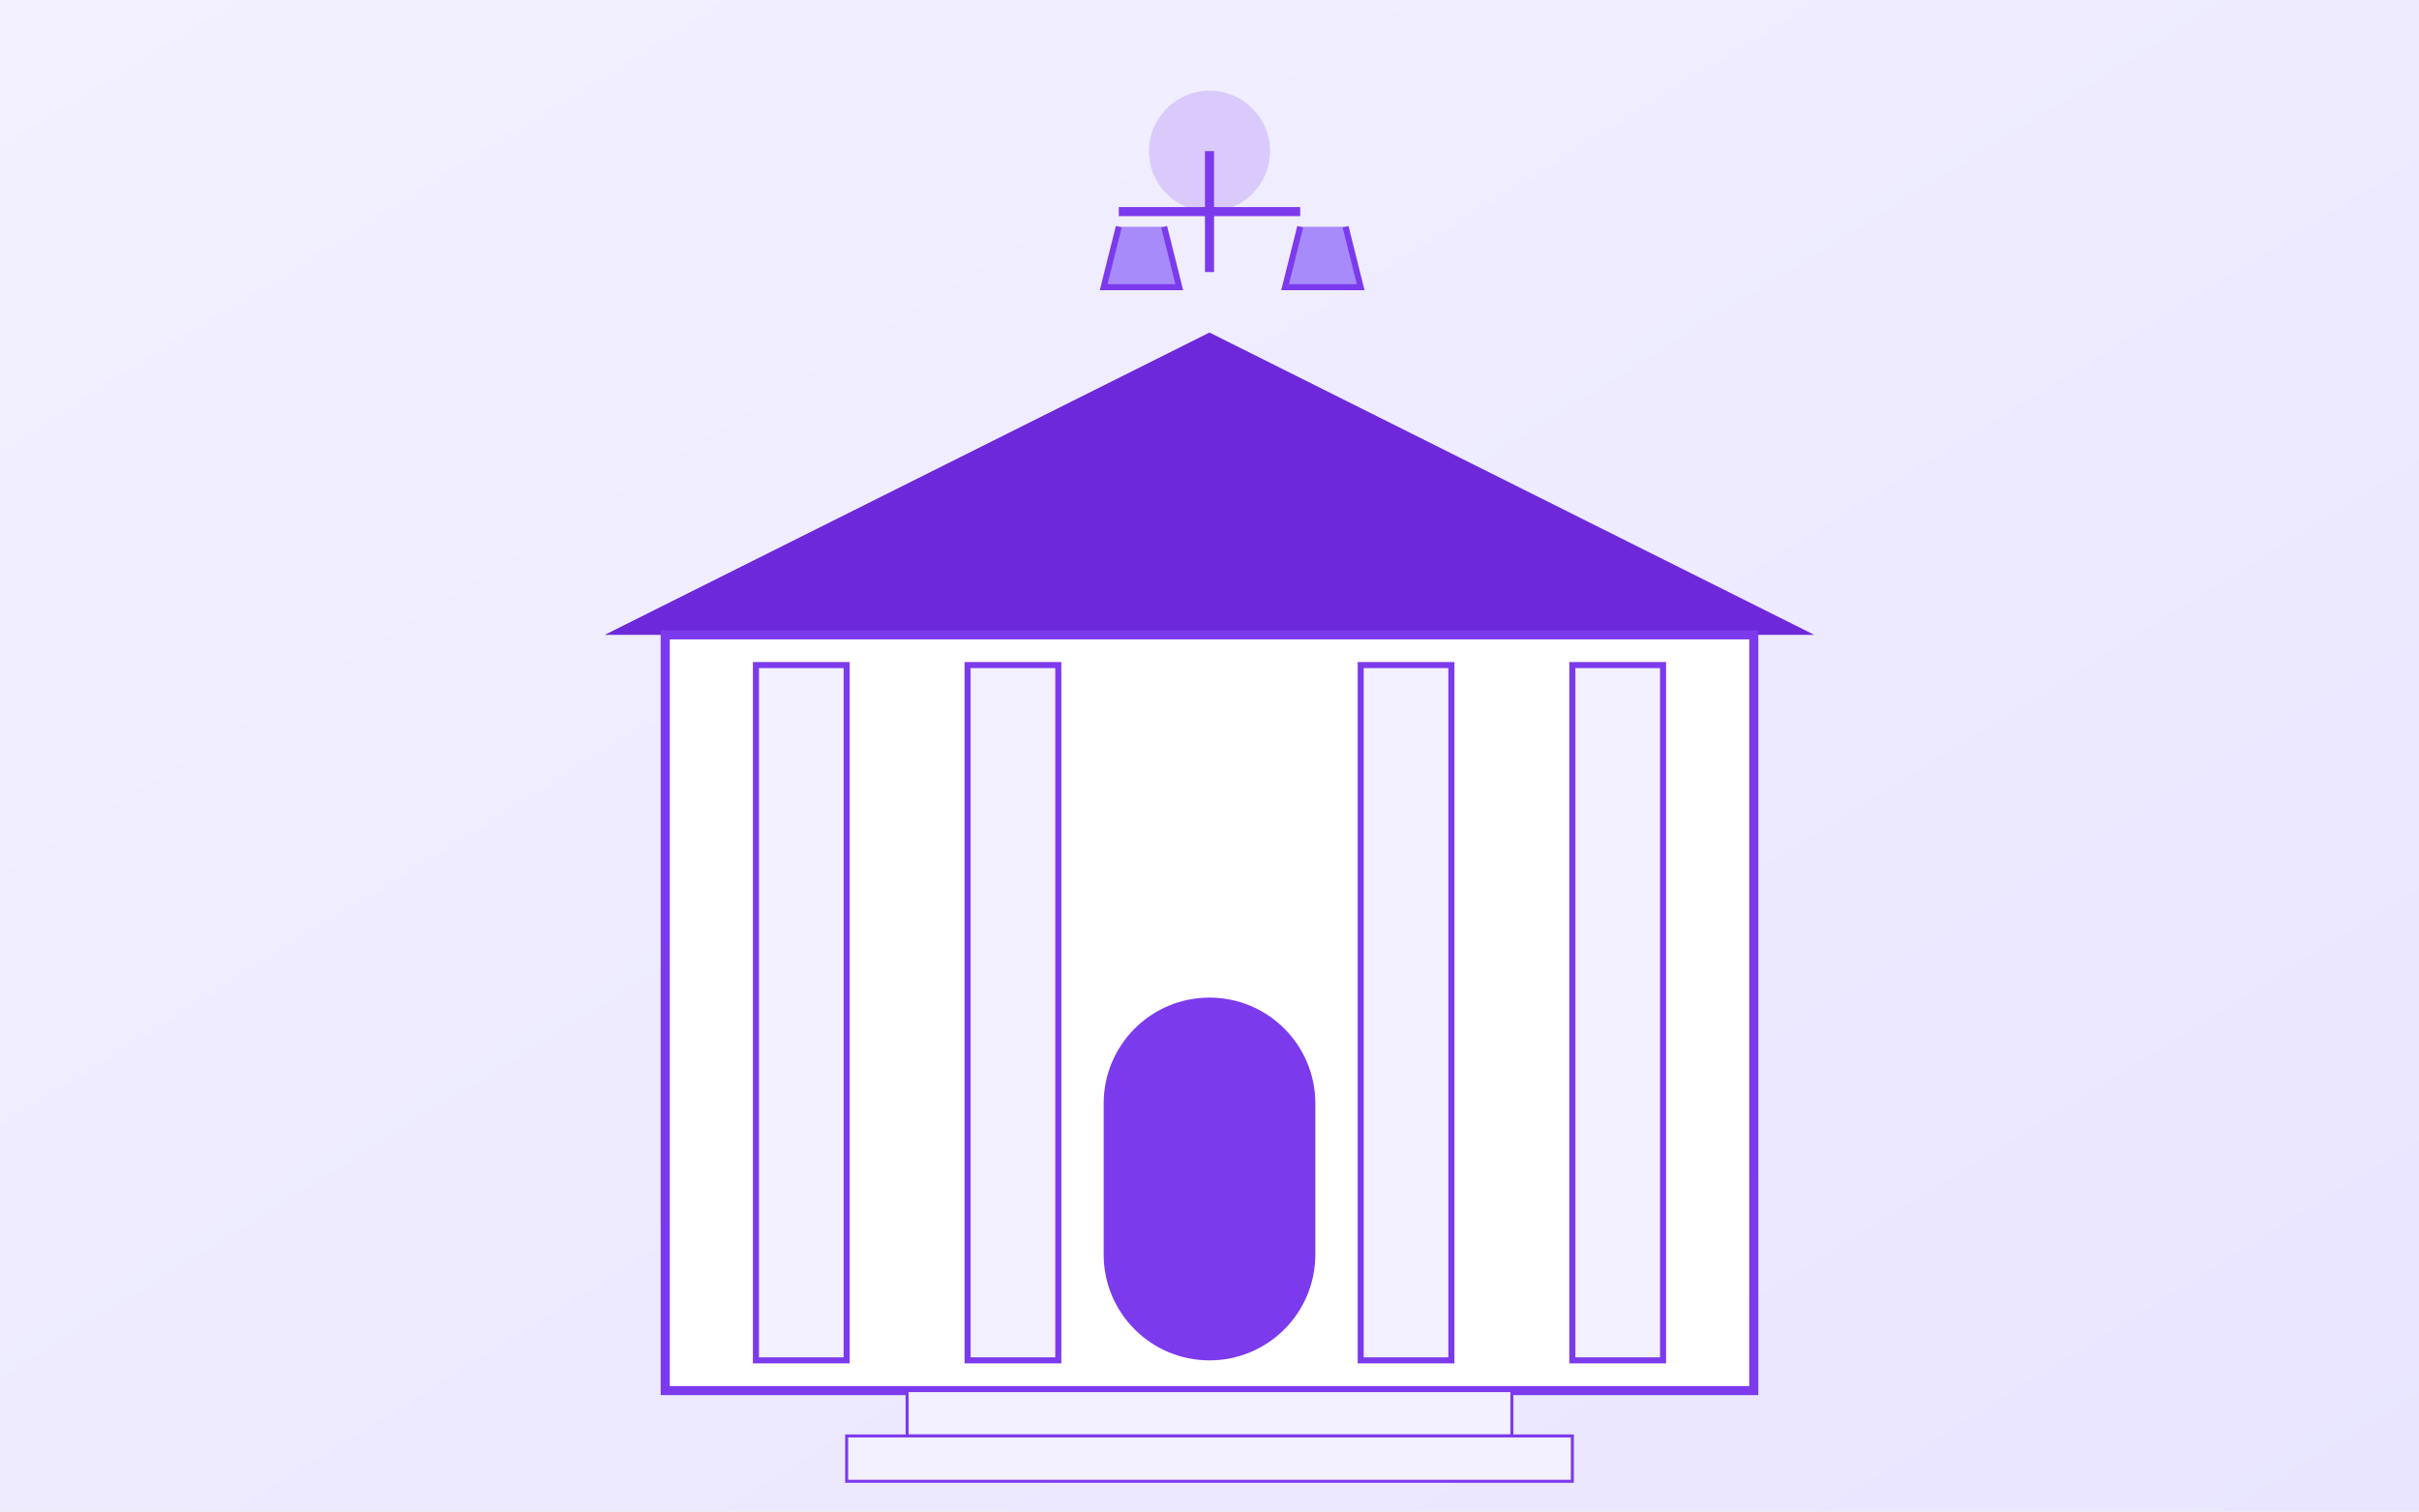
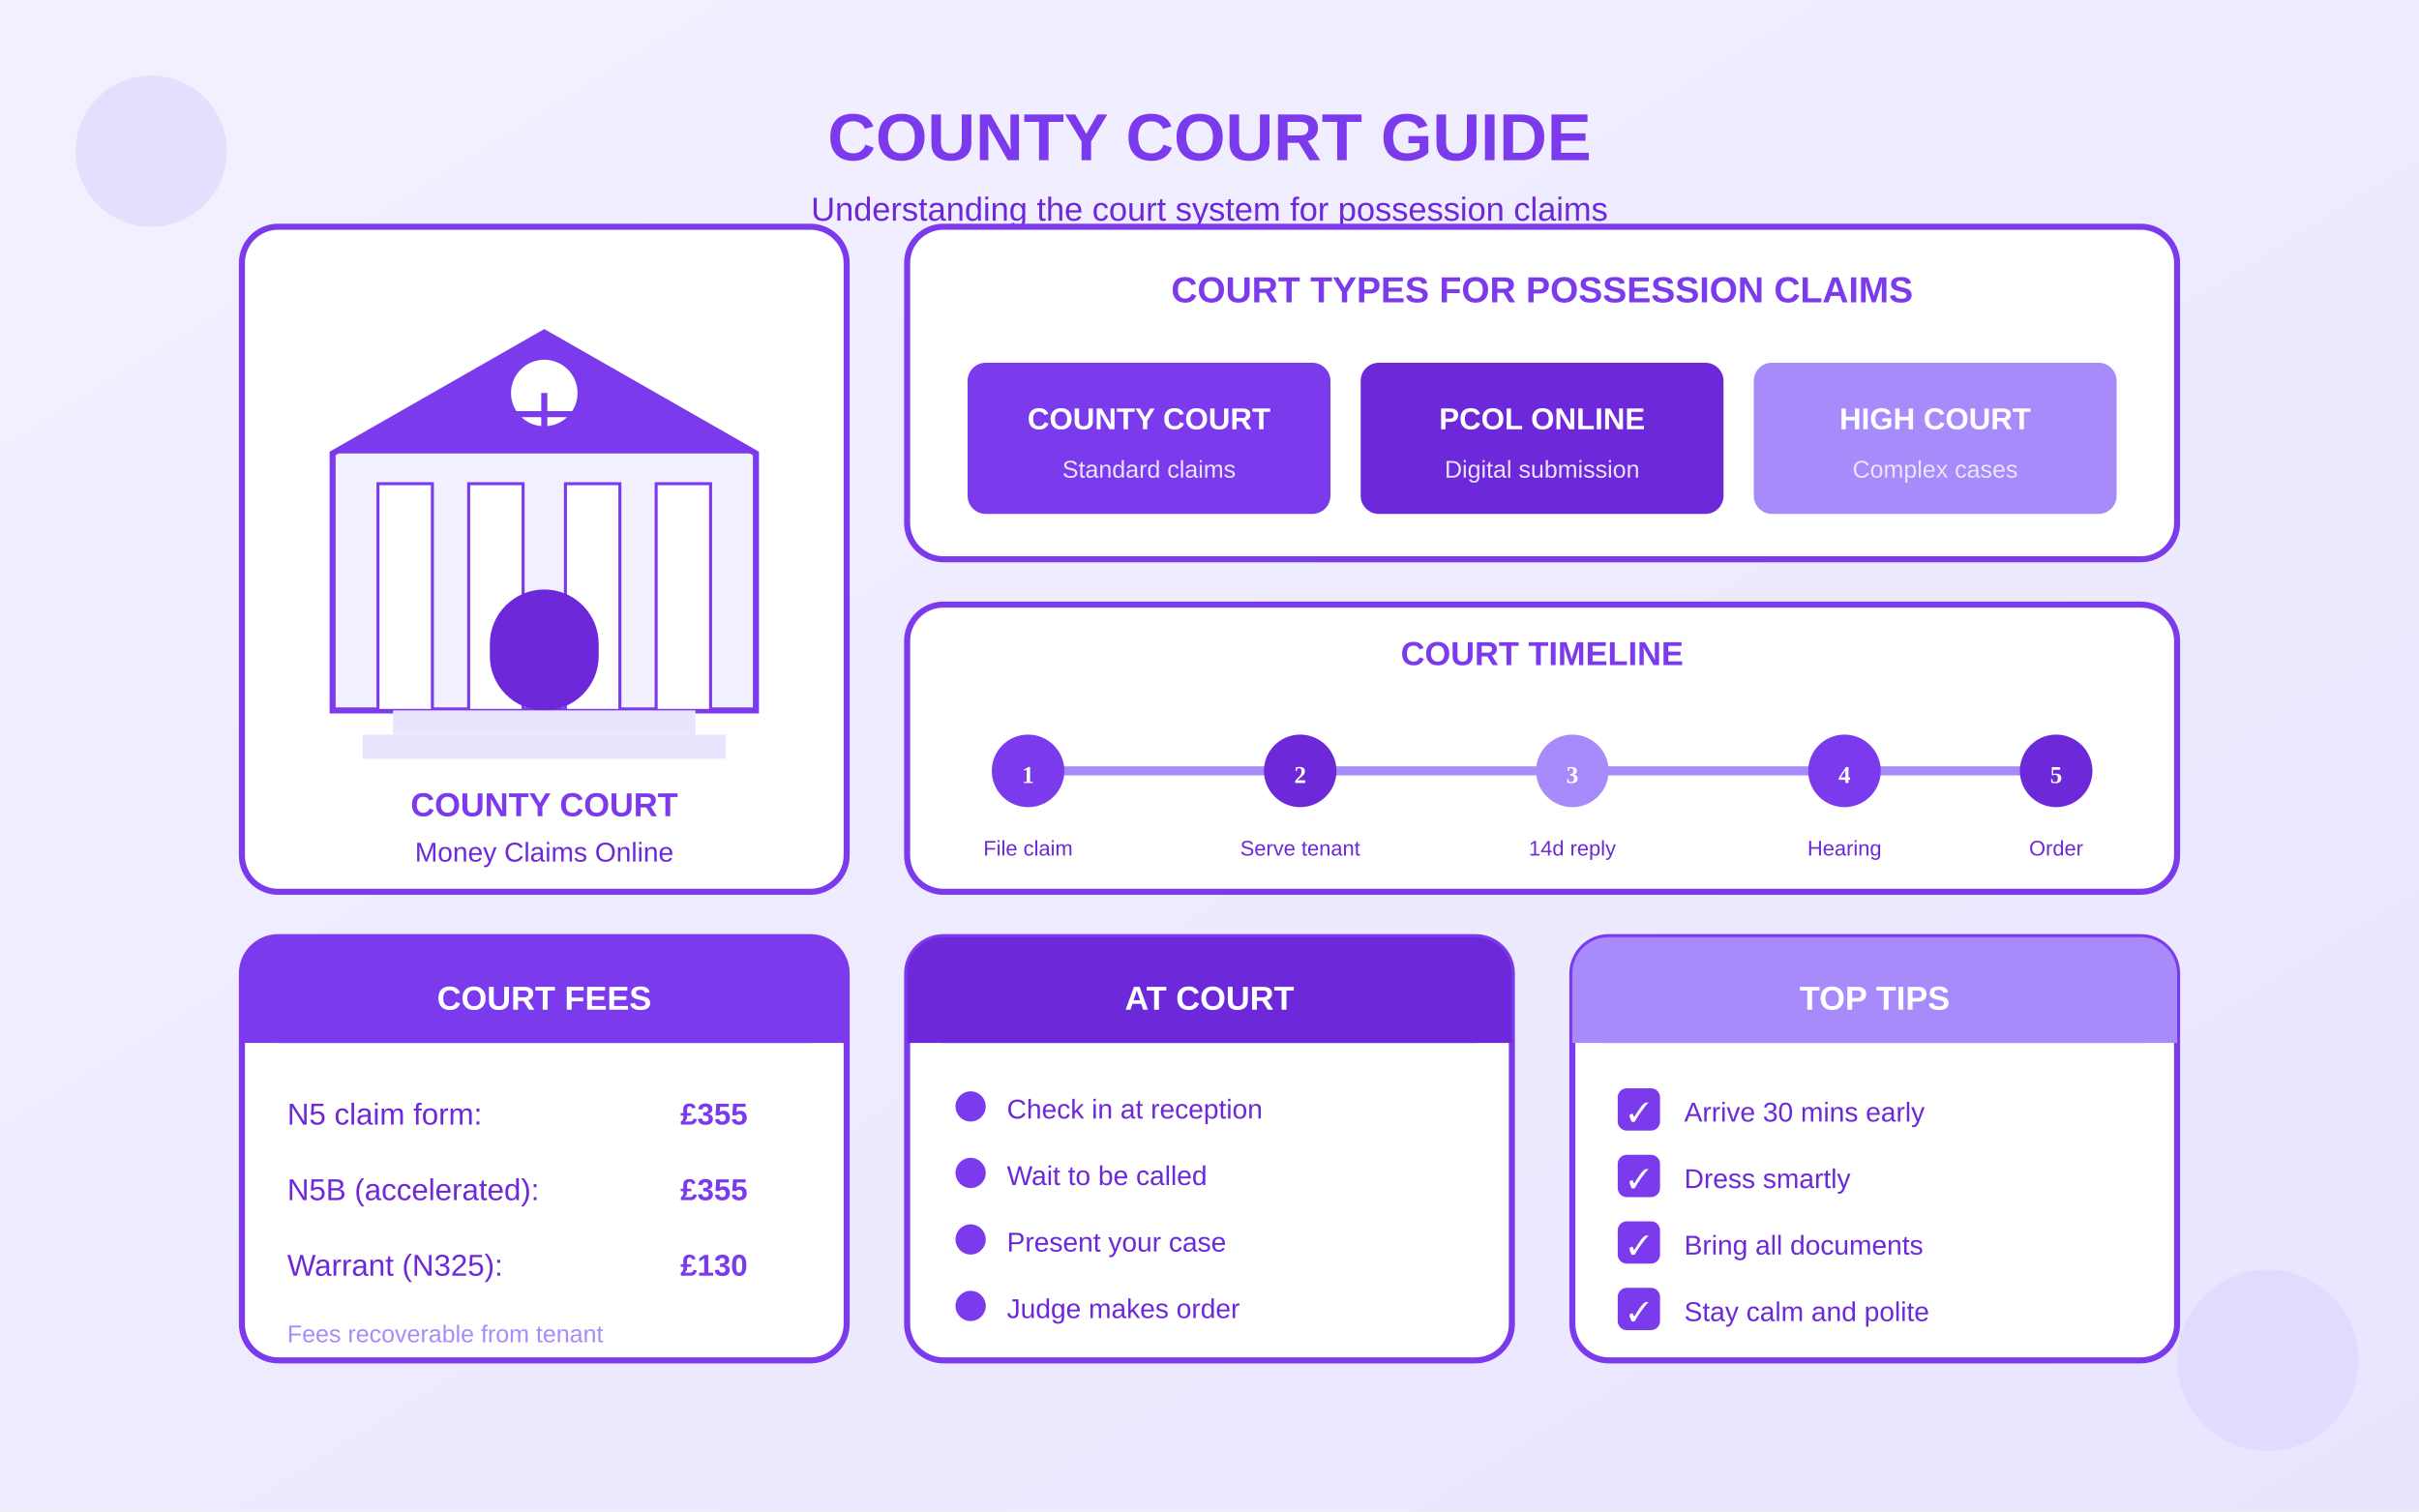
<svg xmlns="http://www.w3.org/2000/svg" viewBox="0 0 800 500">
  <defs>
    <linearGradient id="bgGrad" x1="0%" y1="0%" x2="100%" y2="100%">
      <stop offset="0%" style="stop-color:#F3F1FF" />
      <stop offset="100%" style="stop-color:#E9E5FF" />
    </linearGradient>
  </defs>
  <rect width="800" height="500" fill="url(#bgGrad)" />
-   <g transform="translate(200, 80)">
-     <path d="M0 130 L200 30 L400 130" fill="#6D28D9" />
-     <rect x="20" y="130" width="360" height="250" fill="white" stroke="#7C3AED" stroke-width="3" />
-     <rect x="50" y="140" width="30" height="230" fill="#F3F1FF" stroke="#7C3AED" stroke-width="2" />
-     <rect x="120" y="140" width="30" height="230" fill="#F3F1FF" stroke="#7C3AED" stroke-width="2" />
-     <rect x="250" y="140" width="30" height="230" fill="#F3F1FF" stroke="#7C3AED" stroke-width="2" />
-     <rect x="320" y="140" width="30" height="230" fill="#F3F1FF" stroke="#7C3AED" stroke-width="2" />
-     <rect x="165" y="250" width="70" height="120" rx="35" fill="#7C3AED" />
-     <rect x="100" y="380" width="200" height="15" fill="#F3F1FF" stroke="#7C3AED" stroke-width="1" />
-     <rect x="80" y="395" width="240" height="15" fill="#F3F1FF" stroke="#7C3AED" stroke-width="1" />
+   <g transform="translate(80, 25)">
+     <text x="320" y="28" text-anchor="middle" fill="#7C3AED" font-size="22" font-weight="bold" font-family="Arial">COUNTY COURT GUIDE</text>
+     <text x="320" y="48" text-anchor="middle" fill="#6D28D9" font-size="11" font-family="Arial">Understanding the court system for possession claims</text>
  </g>
-   <g transform="translate(350, 25)">
-     <circle cx="50" cy="25" r="20" fill="#7C3AED" opacity="0.2" />
-     <line x1="50" y1="25" x2="50" y2="65" stroke="#7C3AED" stroke-width="3" />
-     <line x1="20" y1="45" x2="80" y2="45" stroke="#7C3AED" stroke-width="3" />
-     <path d="M20 50 L15 70 L40 70 L35 50" fill="#A78BFA" stroke="#7C3AED" stroke-width="2" />
-     <path d="M80 50 L75 70 L100 70 L95 50" fill="#A78BFA" stroke="#7C3AED" stroke-width="2" />
+   <g transform="translate(80, 75)">
+     <rect x="0" y="0" width="200" height="220" rx="12" fill="white" stroke="#7C3AED" stroke-width="2" />
+     <path d="M100 35 L170 75 L170 160 L30 160 L30 75 Z" fill="#F3F1FF" stroke="#7C3AED" stroke-width="2" />
+     <path d="M30 75 L100 35 L170 75" fill="#7C3AED" />
+     <rect x="45" y="85" width="18" height="75" fill="white" stroke="#7C3AED" stroke-width="1" />
+     <rect x="75" y="85" width="18" height="75" fill="white" stroke="#7C3AED" stroke-width="1" />
+     <rect x="107" y="85" width="18" height="75" fill="white" stroke="#7C3AED" stroke-width="1" />
+     <rect x="137" y="85" width="18" height="75" fill="white" stroke="#7C3AED" stroke-width="1" />
+     <rect x="82" y="120" width="36" height="40" rx="18" fill="#6D28D9" />
+     <rect x="50" y="160" width="100" height="8" fill="#E9E5FF" />
+     <rect x="40" y="168" width="120" height="8" fill="#E9E5FF" />
+     <circle cx="100" cy="55" r="12" fill="white" stroke="#7C3AED" stroke-width="2" />
+     <line x1="100" y1="55" x2="100" y2="70" stroke="#7C3AED" stroke-width="2" />
+     <line x1="88" y1="62" x2="112" y2="62" stroke="#7C3AED" stroke-width="2" />
+     <text x="100" y="195" text-anchor="middle" fill="#7C3AED" font-size="11" font-weight="bold" font-family="Arial">COUNTY COURT</text>
+     <text x="100" y="210" text-anchor="middle" fill="#6D28D9" font-size="9" font-family="Arial">Money Claims Online</text>
  </g>
+   <g transform="translate(300, 75)">
+     <rect x="0" y="0" width="420" height="110" rx="12" fill="white" stroke="#7C3AED" stroke-width="2" />
+     <text x="210" y="25" text-anchor="middle" fill="#7C3AED" font-size="12" font-weight="bold" font-family="Arial">COURT TYPES FOR POSSESSION CLAIMS</text>
+     <g transform="translate(20, 45)">
+       <rect x="0" y="0" width="120" height="50" rx="6" fill="#7C3AED" />
+       <text x="60" y="22" text-anchor="middle" fill="white" font-size="10" font-weight="bold" font-family="Arial">COUNTY COURT</text>
+       <text x="60" y="38" text-anchor="middle" fill="#E9E5FF" font-size="8" font-family="Arial">Standard claims</text>
+     </g>
+     <g transform="translate(150, 45)">
+       <rect x="0" y="0" width="120" height="50" rx="6" fill="#6D28D9" />
+       <text x="60" y="22" text-anchor="middle" fill="white" font-size="10" font-weight="bold" font-family="Arial">PCOL ONLINE</text>
+       <text x="60" y="38" text-anchor="middle" fill="#E9E5FF" font-size="8" font-family="Arial">Digital submission</text>
+     </g>
+     <g transform="translate(280, 45)">
+       <rect x="0" y="0" width="120" height="50" rx="6" fill="#A78BFA" />
+       <text x="60" y="22" text-anchor="middle" fill="white" font-size="10" font-weight="bold" font-family="Arial">HIGH COURT</text>
+       <text x="60" y="38" text-anchor="middle" fill="#E9E5FF" font-size="8" font-family="Arial">Complex cases</text>
+     </g>
+   </g>
+   <g transform="translate(300, 200)">
+     <rect x="0" y="0" width="420" height="95" rx="12" fill="white" stroke="#7C3AED" stroke-width="2" />
+     <text x="210" y="20" text-anchor="middle" fill="#7C3AED" font-size="11" font-weight="bold" font-family="Arial">COURT TIMELINE</text>
+     <line x1="40" y1="55" x2="380" y2="55" stroke="#A78BFA" stroke-width="3" />
+     <g transform="translate(40, 55)">
+       <circle cx="0" cy="0" r="12" fill="#7C3AED" />
+       <text x="0" y="4" text-anchor="middle" fill="white" font-size="8" font-weight="bold">1</text>
+       <text x="0" y="28" text-anchor="middle" fill="#6D28D9" font-size="7" font-family="Arial">File claim</text>
+     </g>
+     <g transform="translate(130, 55)">
+       <circle cx="0" cy="0" r="12" fill="#6D28D9" />
+       <text x="0" y="4" text-anchor="middle" fill="white" font-size="8" font-weight="bold">2</text>
+       <text x="0" y="28" text-anchor="middle" fill="#6D28D9" font-size="7" font-family="Arial">Serve tenant</text>
+     </g>
+     <g transform="translate(220, 55)">
+       <circle cx="0" cy="0" r="12" fill="#A78BFA" />
+       <text x="0" y="4" text-anchor="middle" fill="white" font-size="8" font-weight="bold">3</text>
+       <text x="0" y="28" text-anchor="middle" fill="#6D28D9" font-size="7" font-family="Arial">14d reply</text>
+     </g>
+     <g transform="translate(310, 55)">
+       <circle cx="0" cy="0" r="12" fill="#7C3AED" />
+       <text x="0" y="4" text-anchor="middle" fill="white" font-size="8" font-weight="bold">4</text>
+       <text x="0" y="28" text-anchor="middle" fill="#6D28D9" font-size="7" font-family="Arial">Hearing</text>
+     </g>
+     <g transform="translate(380, 55)">
+       <circle cx="0" cy="0" r="12" fill="#6D28D9" />
+       <text x="0" y="4" text-anchor="middle" fill="white" font-size="8" font-weight="bold">5</text>
+       <text x="0" y="28" text-anchor="middle" fill="#6D28D9" font-size="7" font-family="Arial">Order</text>
+     </g>
+   </g>
+   <g transform="translate(80, 310)">
+     <rect x="0" y="0" width="200" height="140" rx="12" fill="white" stroke="#7C3AED" stroke-width="2" />
+     <rect x="0" y="0" width="200" height="35" rx="12" fill="#7C3AED" />
+     <rect x="0" y="23" width="200" height="12" fill="#7C3AED" />
+     <text x="100" y="24" text-anchor="middle" fill="white" font-size="11" font-weight="bold" font-family="Arial">COURT FEES</text>
+     <g transform="translate(15, 50)">
+       <text x="0" y="12" fill="#6D28D9" font-size="10" font-family="Arial">N5 claim form:</text>
+       <text x="130" y="12" fill="#7C3AED" font-size="10" font-weight="bold" font-family="Arial">£355</text>
+     </g>
+     <g transform="translate(15, 75)">
+       <text x="0" y="12" fill="#6D28D9" font-size="10" font-family="Arial">N5B (accelerated):</text>
+       <text x="130" y="12" fill="#7C3AED" font-size="10" font-weight="bold" font-family="Arial">£355</text>
+     </g>
+     <g transform="translate(15, 100)">
+       <text x="0" y="12" fill="#6D28D9" font-size="10" font-family="Arial">Warrant (N325):</text>
+       <text x="130" y="12" fill="#7C3AED" font-size="10" font-weight="bold" font-family="Arial">£130</text>
+     </g>
+     <g transform="translate(15, 122)">
+       <text x="0" y="12" fill="#A78BFA" font-size="8" font-family="Arial">Fees recoverable from tenant</text>
+     </g>
+   </g>
+   <g transform="translate(300, 310)">
+     <rect x="0" y="0" width="200" height="140" rx="12" fill="white" stroke="#7C3AED" stroke-width="2" />
+     <rect x="0" y="0" width="200" height="35" rx="12" fill="#6D28D9" />
+     <rect x="0" y="23" width="200" height="12" fill="#6D28D9" />
+     <text x="100" y="24" text-anchor="middle" fill="white" font-size="11" font-weight="bold" font-family="Arial">AT COURT</text>
+     <g transform="translate(15, 50)">
+       <circle cx="6" cy="6" r="5" fill="#7C3AED" />
+       <text x="18" y="10" fill="#6D28D9" font-size="9" font-family="Arial">Check in at reception</text>
+     </g>
+     <g transform="translate(15, 72)">
+       <circle cx="6" cy="6" r="5" fill="#7C3AED" />
+       <text x="18" y="10" fill="#6D28D9" font-size="9" font-family="Arial">Wait to be called</text>
+     </g>
+     <g transform="translate(15, 94)">
+       <circle cx="6" cy="6" r="5" fill="#7C3AED" />
+       <text x="18" y="10" fill="#6D28D9" font-size="9" font-family="Arial">Present your case</text>
+     </g>
+     <g transform="translate(15, 116)">
+       <circle cx="6" cy="6" r="5" fill="#7C3AED" />
+       <text x="18" y="10" fill="#6D28D9" font-size="9" font-family="Arial">Judge makes order</text>
+     </g>
+   </g>
+   <g transform="translate(520, 310)">
+     <rect x="0" y="0" width="200" height="140" rx="12" fill="white" stroke="#7C3AED" stroke-width="2" />
+     <rect x="0" y="0" width="200" height="35" rx="12" fill="#A78BFA" />
+     <rect x="0" y="23" width="200" height="12" fill="#A78BFA" />
+     <text x="100" y="24" text-anchor="middle" fill="white" font-size="11" font-weight="bold" font-family="Arial">TOP TIPS</text>
+     <g transform="translate(15, 50)">
+       <rect x="0" y="0" width="14" height="14" rx="3" fill="#7C3AED" />
+       <text x="7" y="11" text-anchor="middle" fill="white" font-size="9" font-weight="bold">✓</text>
+       <text x="22" y="11" fill="#6D28D9" font-size="9" font-family="Arial">Arrive 30 mins early</text>
+     </g>
+     <g transform="translate(15, 72)">
+       <rect x="0" y="0" width="14" height="14" rx="3" fill="#7C3AED" />
+       <text x="7" y="11" text-anchor="middle" fill="white" font-size="9" font-weight="bold">✓</text>
+       <text x="22" y="11" fill="#6D28D9" font-size="9" font-family="Arial">Dress smartly</text>
+     </g>
+     <g transform="translate(15, 94)">
+       <rect x="0" y="0" width="14" height="14" rx="3" fill="#7C3AED" />
+       <text x="7" y="11" text-anchor="middle" fill="white" font-size="9" font-weight="bold">✓</text>
+       <text x="22" y="11" fill="#6D28D9" font-size="9" font-family="Arial">Bring all documents</text>
+     </g>
+     <g transform="translate(15, 116)">
+       <rect x="0" y="0" width="14" height="14" rx="3" fill="#7C3AED" />
+       <text x="7" y="11" text-anchor="middle" fill="white" font-size="9" font-weight="bold">✓</text>
+       <text x="22" y="11" fill="#6D28D9" font-size="9" font-family="Arial">Stay calm and polite</text>
+     </g>
+   </g>
+   <circle cx="50" cy="50" r="25" fill="#7C3AED" opacity="0.1" />
+   <circle cx="750" cy="450" r="30" fill="#A78BFA" opacity="0.12" />
</svg>
